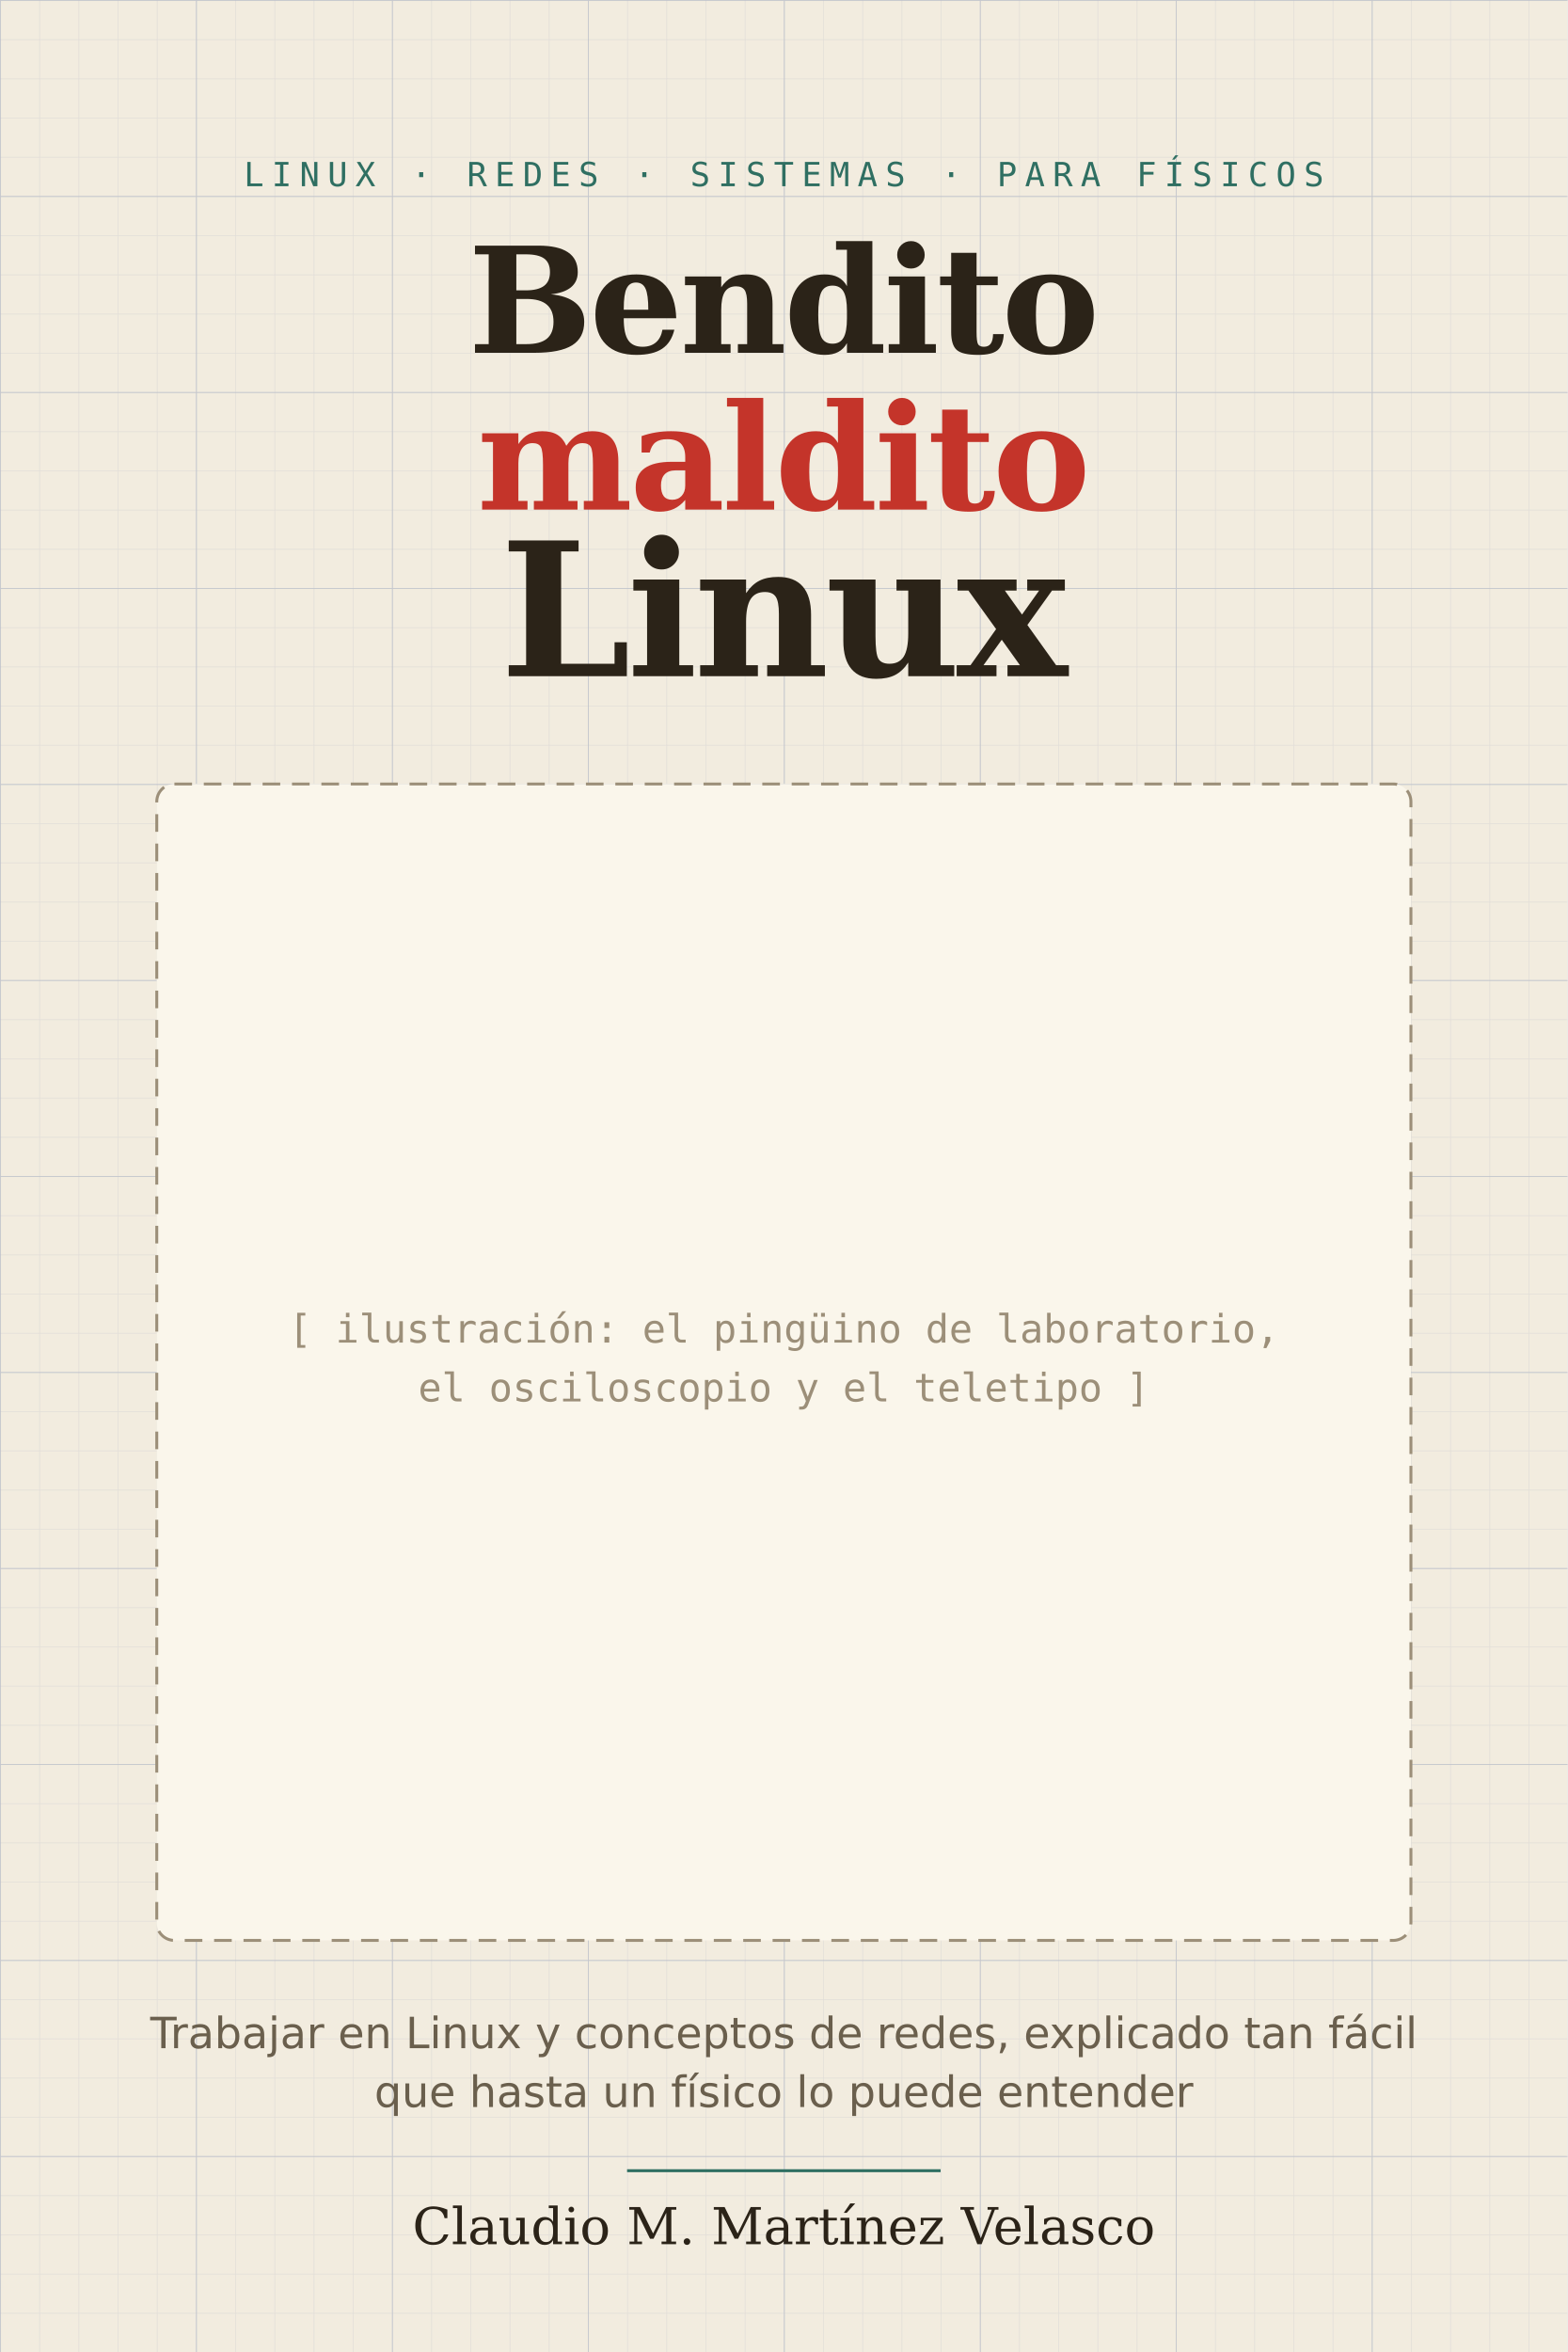
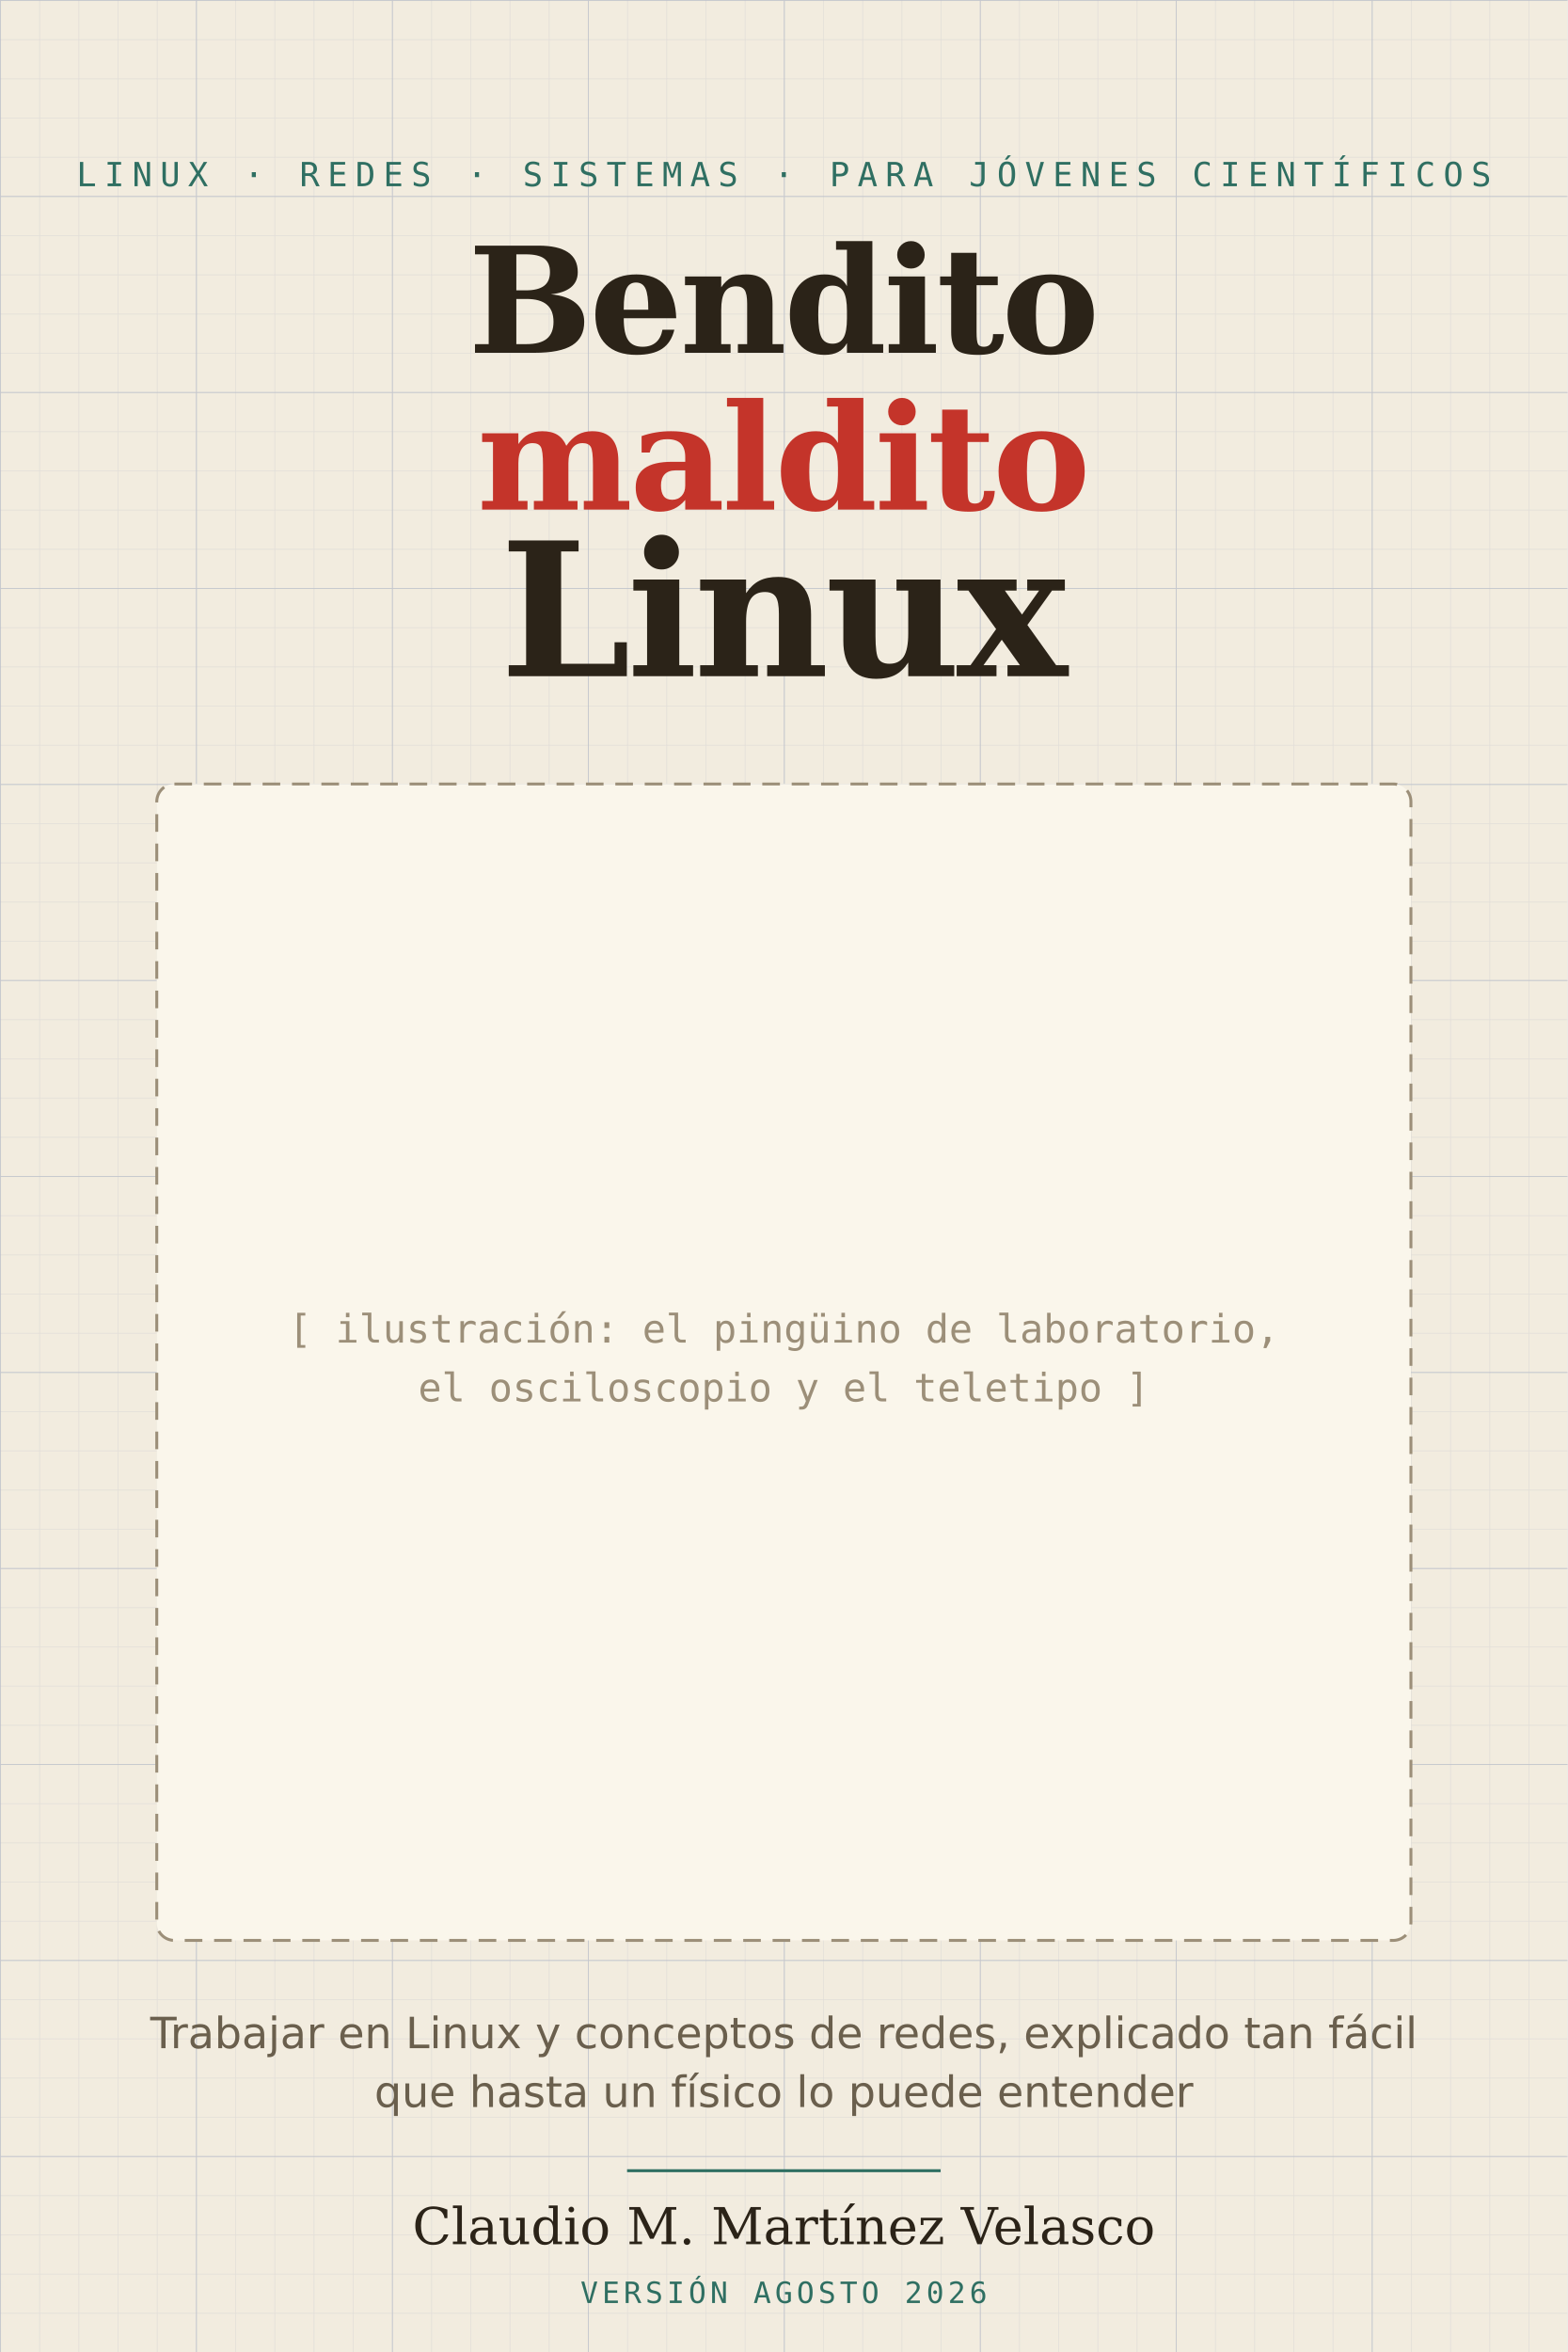
<svg xmlns="http://www.w3.org/2000/svg" viewBox="0 0 1600 2400" width="1600" height="2400">
  <defs>
    <pattern id="gridmin" width="40" height="40" patternUnits="userSpaceOnUse">
      <path d="M40 0 H0 V40" fill="none" stroke="rgba(80,105,160,0.10)" stroke-width="1.5" />
    </pattern>
    <pattern id="gridmaj" width="200" height="200" patternUnits="userSpaceOnUse">
      <path d="M200 0 H0 V200" fill="none" stroke="rgba(80,105,160,0.20)" stroke-width="2" />
    </pattern>
  </defs>
  <rect width="1600" height="2400" fill="#F2ECDF" />
  <rect width="1600" height="2400" fill="url(#gridmin)" />
  <rect width="1600" height="2400" fill="url(#gridmaj)" />
-   <text x="800" y="190" font-family="IBM Plex Mono, DejaVu Sans Mono, monospace" font-size="34" letter-spacing="8" fill="#2F6F62" text-anchor="middle">LINUX · REDES · SISTEMAS · PARA FÍSICOS</text>
+   <text x="800" y="190" font-family="IBM Plex Mono, DejaVu Sans Mono, monospace" font-size="34" letter-spacing="8" fill="#2F6F62" text-anchor="middle">LINUX · REDES · SISTEMAS · PARA JÓVENES CIENTÍFICOS</text>
  <text x="800" y="360" font-family="IBM Plex Serif, DejaVu Serif, Georgia, serif" font-size="150" font-weight="700" fill="#2B2318" text-anchor="middle" letter-spacing="-3">Bendito</text>
  <text x="800" y="520" font-family="IBM Plex Serif, DejaVu Serif, Georgia, serif" font-size="150" font-weight="700" fill="#C4342A" text-anchor="middle" letter-spacing="-3">maldito</text>
  <text x="800" y="690" font-family="IBM Plex Serif, DejaVu Serif, Georgia, serif" font-size="190" font-weight="700" fill="#2B2318" text-anchor="middle" letter-spacing="-4">Linux</text>
  <rect x="160" y="800" width="1280" height="1180" rx="18" fill="#FAF6EB" stroke="#9C8F79" stroke-width="3" stroke-dasharray="18 12" />
  <text x="800" y="1370" font-family="IBM Plex Mono, DejaVu Sans Mono, monospace" font-size="40" fill="#9C8F79" text-anchor="middle">[ ilustración: el pingüino de laboratorio,</text>
  <text x="800" y="1430" font-family="IBM Plex Mono, DejaVu Sans Mono, monospace" font-size="40" fill="#9C8F79" text-anchor="middle">el osciloscopio y el teletipo ]</text>
  <text x="800" y="2090" font-family="IBM Plex Sans, DejaVu Sans, sans-serif" font-size="44" fill="#6A5F4D" text-anchor="middle">Trabajar en Linux y conceptos de redes, explicado tan fácil</text>
  <text x="800" y="2150" font-family="IBM Plex Sans, DejaVu Sans, sans-serif" font-size="44" fill="#6A5F4D" text-anchor="middle">que hasta un físico lo puede entender</text>
  <line x1="640" y1="2215" x2="960" y2="2215" stroke="#2F6F62" stroke-width="3" />
  <text x="800" y="2290" font-family="IBM Plex Serif, DejaVu Serif, Georgia, serif" font-size="52" fill="#2B2318" text-anchor="middle">Claudio M. Martínez Velasco</text>
+   <text x="800" y="2350" font-family="IBM Plex Mono, DejaVu Sans Mono, monospace" font-size="30" letter-spacing="4" fill="#2F6F62" text-anchor="middle">VERSIÓN AGOSTO 2026</text>
</svg>
